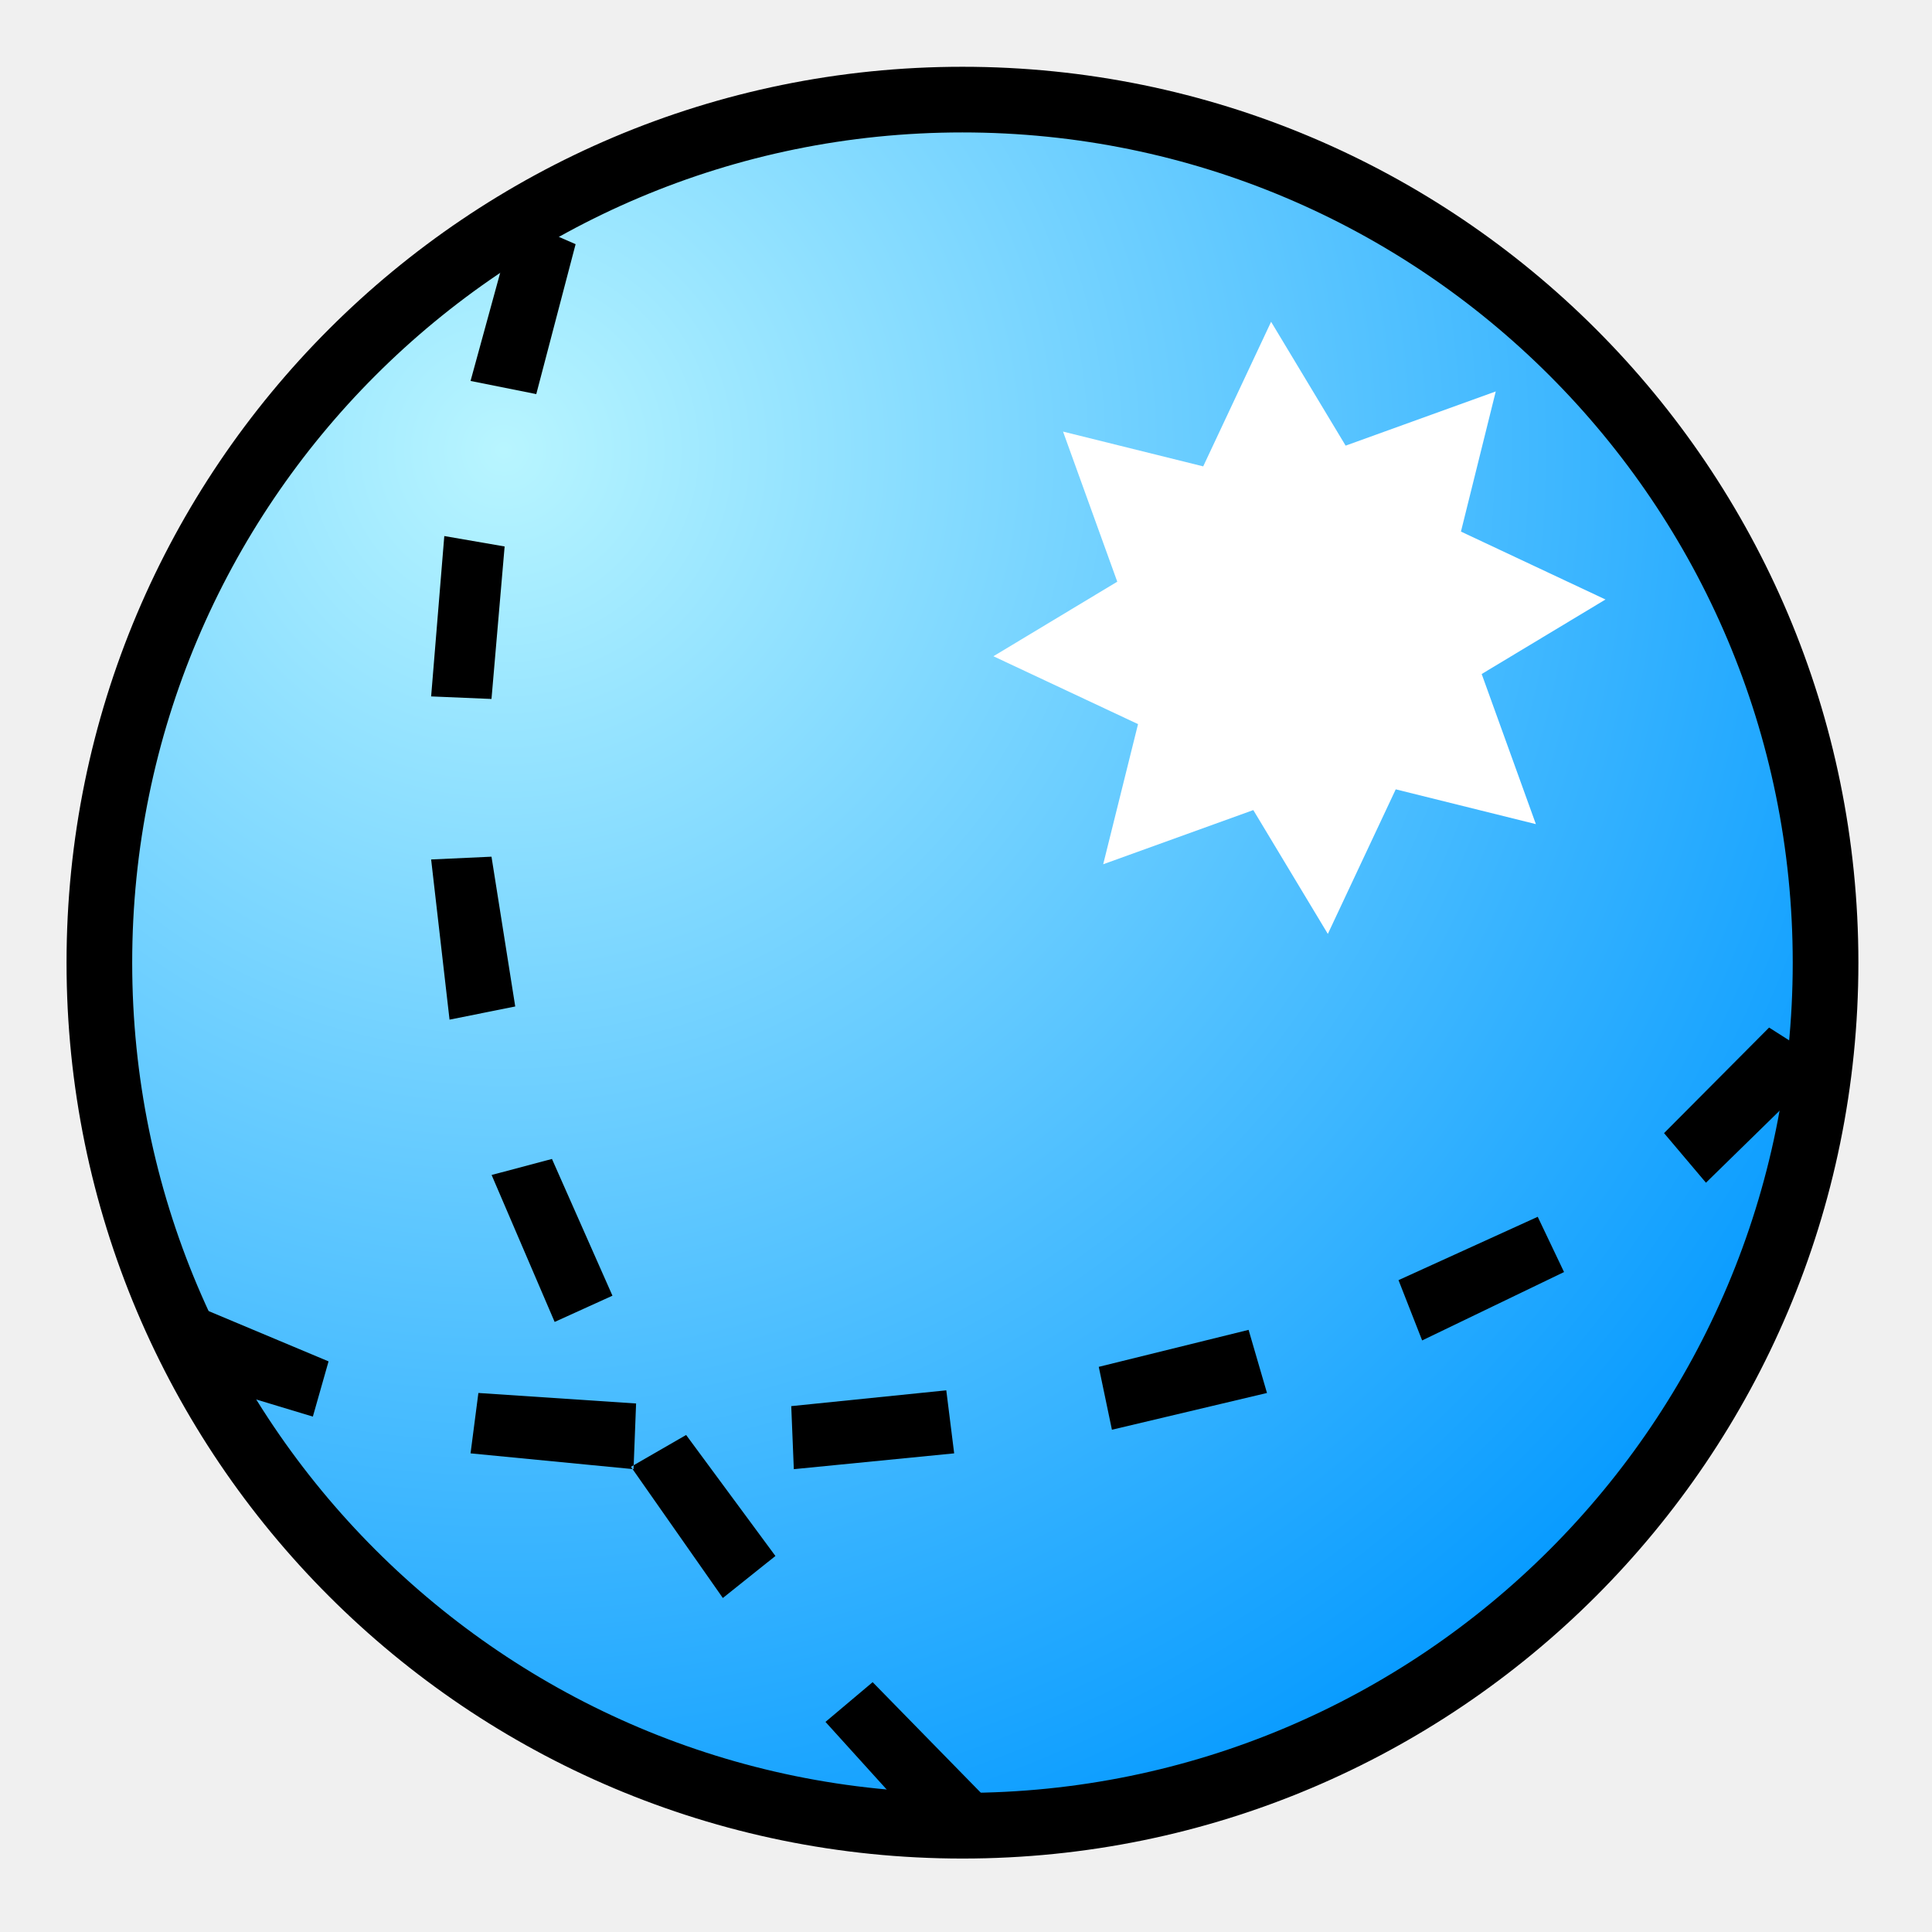
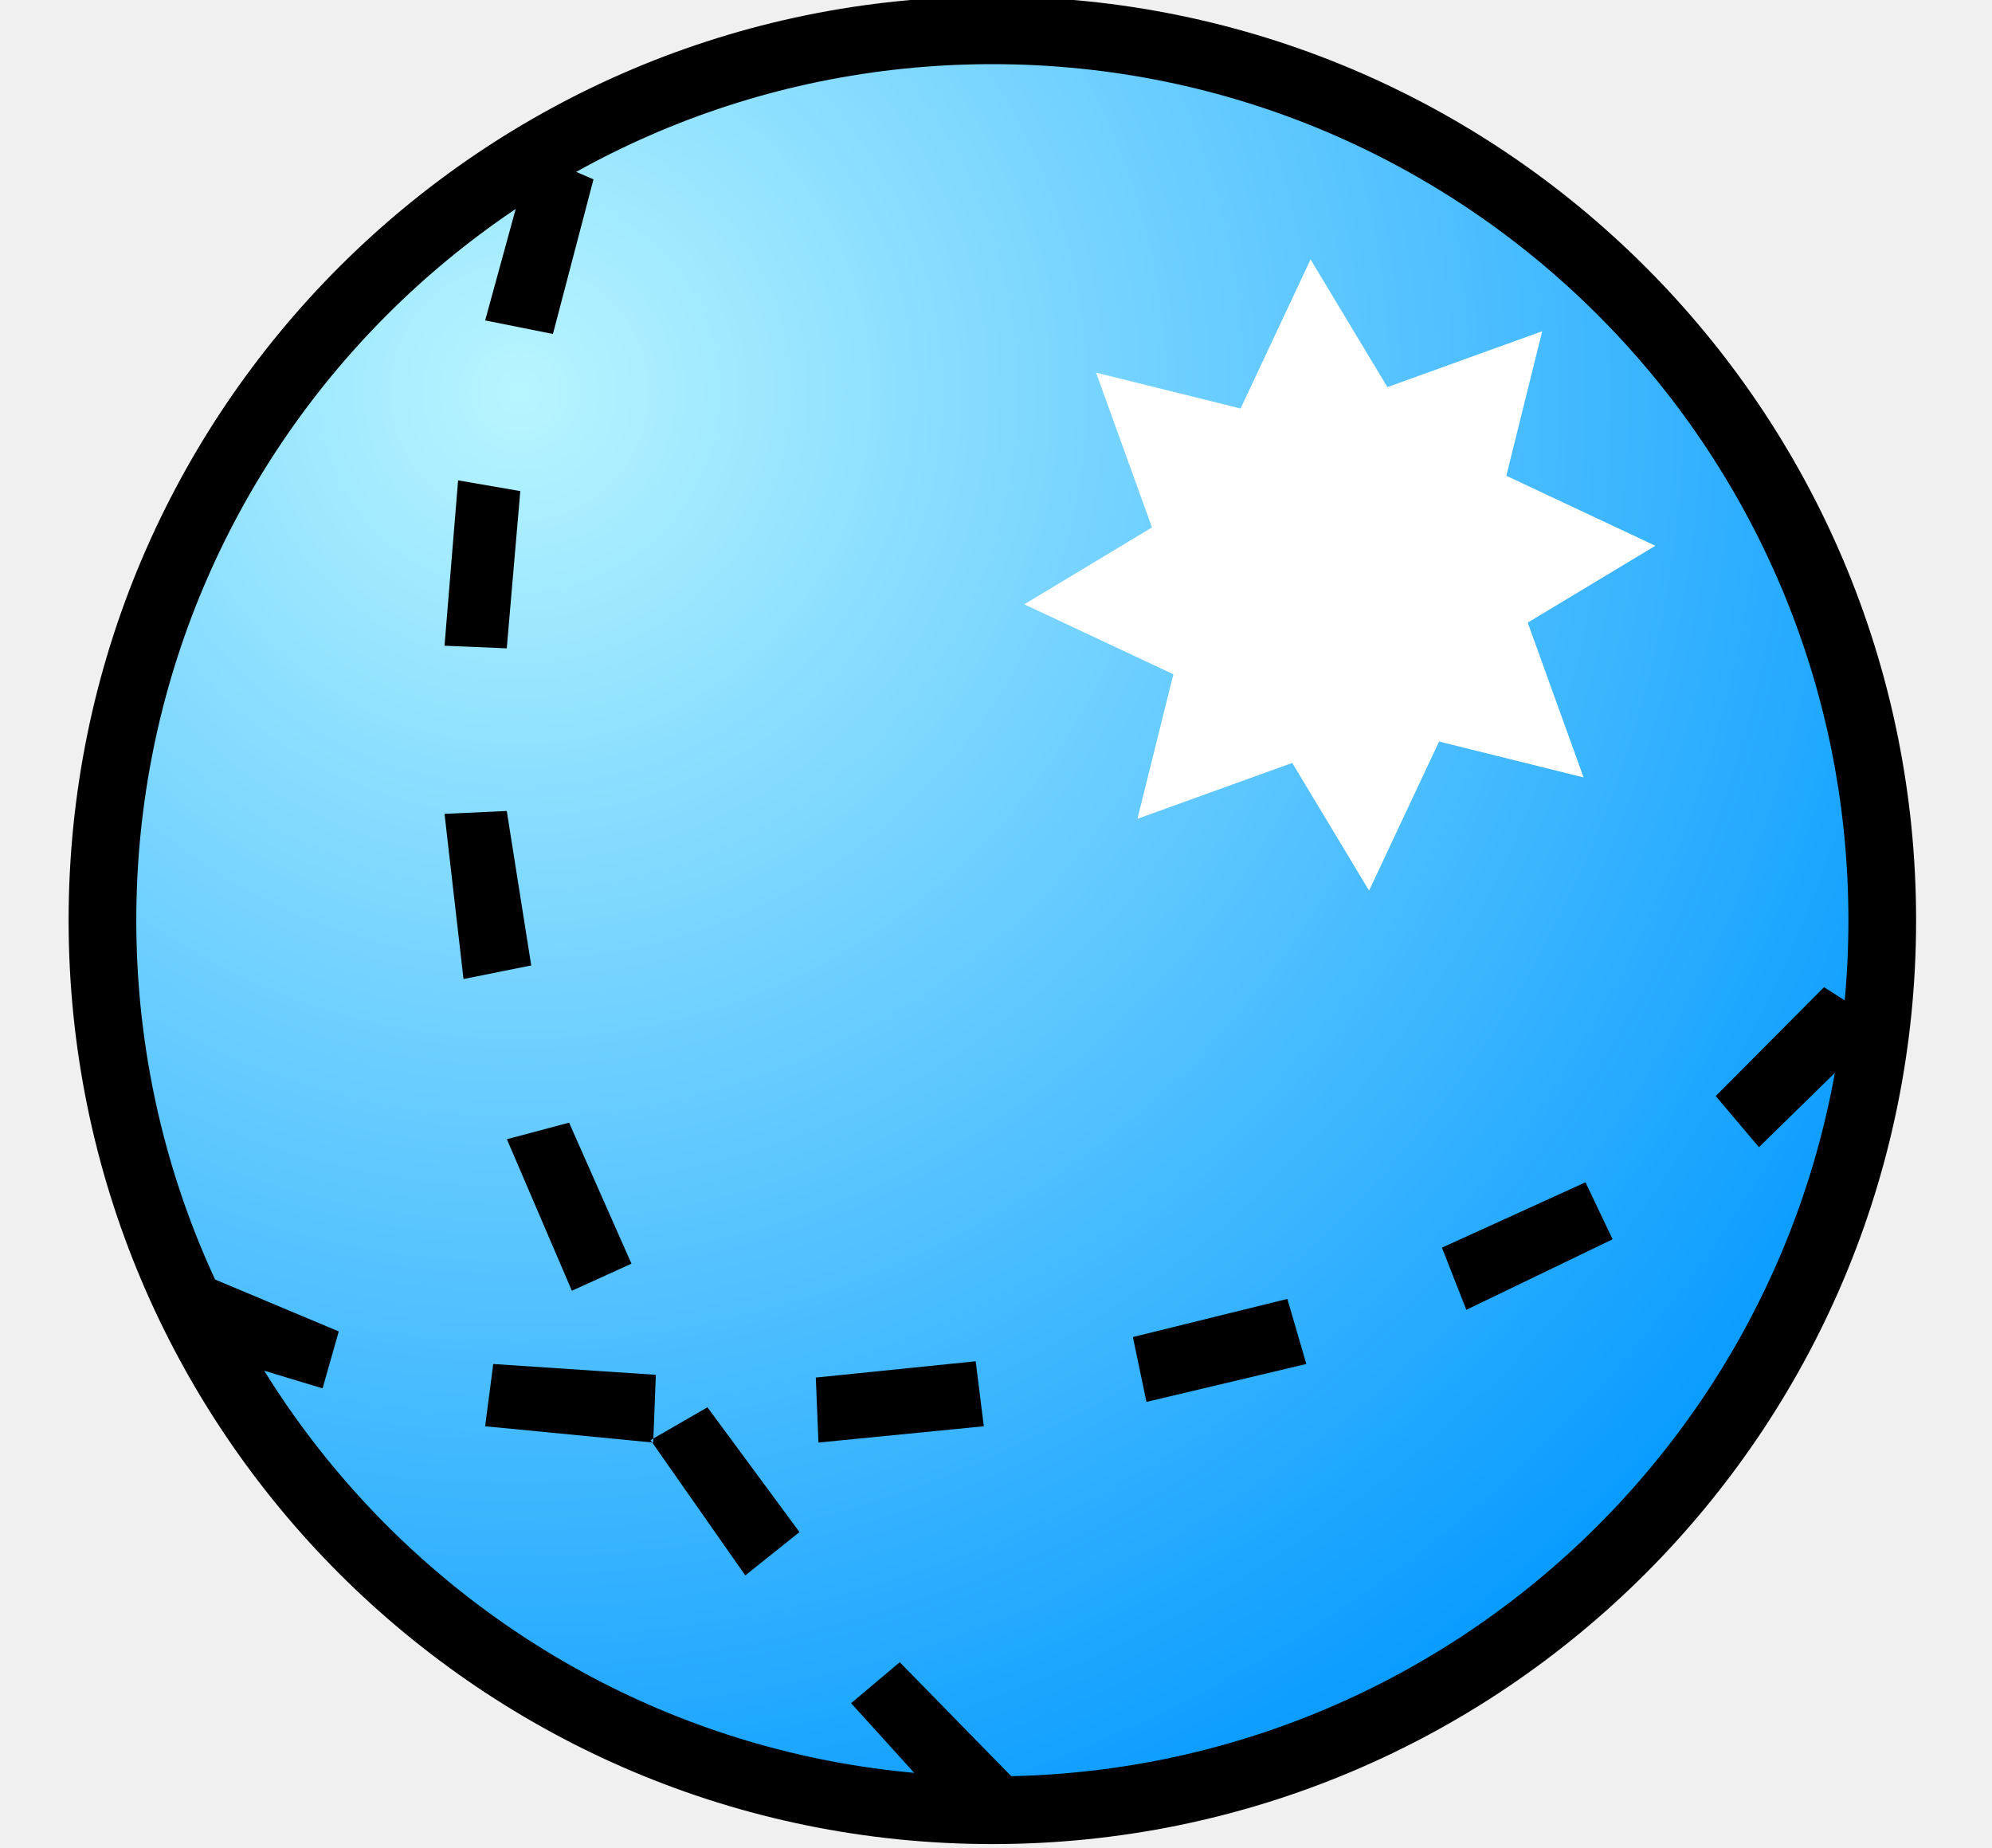
- <svg xmlns="http://www.w3.org/2000/svg" width="512" height="512" viewBox="753 308 2600 2411" version="1">
+ <svg xmlns="http://www.w3.org/2000/svg" viewBox="753 308 2600 2411">
  <g transform="matrix(1 0 0 -1 0 3018.02)" fill-rule="evenodd" clip-rule="evenodd">
    <defs>
      <radialGradient id="a" gradientUnits="userSpaceOnUse" cx="1431.047" cy="2198.445" r="2142.922" spreadMethod="pad">
        <stop offset="0" stop-color="#b8f5ff" />
        <stop offset="1" stop-color="#0097ff" />
      </radialGradient>
    </defs>
    <path d="M886.727 1509.016c0 641.469 519.859 1161.461 1161.445 1161.461 641.695 0 1161.586-519.992 1161.586-1161.461 0-641.422-519.891-1161.469-1161.438-1161.469-641.734 0-1161.594 520.047-1161.594 1161.469z" stroke="#000" stroke-width="88.352" fill="url(#a)" />
    <path d="M2819.922 1695.438l-72.938 202.023 166.617 100.289-194.523 91.391 46.844 188.602-202.023-72.945-100.32 166.68-91.359-194.578-188.625 46.813 72.969-202-166.672-100.344 194.625-91.328-46.891-188.602 202.023 72.914 100.297-166.649 91.383 194.57 188.594-46.836z" fill="#fff" />
    <path d="M1527.625 2475.922l-52.93-201.766-88.453 17.688 60.133 219.453 81.25-35.375zM1432.109 2069.102l-17.68-205.211-81.227 3.422 17.711 215.82 81.195-14.031zM1414.43 1651.625l31.945-201.578-88.406-17.711-24.766 215.555 81.227 3.734zM1495.805 1244.859l81.406-184.024-77.781-35.32-84.844 197.774 81.219 21.57zM1676.359 873.391l120.164-162.844-70.766-56.531-123.648 176.555 74.25 42.82zM1927.359 540.734l152.203-155.57-84.844-42.406-130.836 144.508 63.477 53.469zM1018.266 1046.625l176.891-74.195-21.133-74.32-152.148 46-3.609 102.516zM1396.789 929.922l212.234-14.133-3.438-88.406-219.344 21.266 10.547 81.274zM1817.82 912.211l208.656 21.266 10.609-84.828-215.797-21.266-3.469 84.828zM2231.664 965.086l201.633 49.766 24.75-84.93-208.672-49.484-17.711 84.648zM2635.063 1081.766l187.344 85.25 35.406-74.359-190.953-92.039-31.797 81.148zM2992.406 1279.609l141.359 142.063 77.82-49.586-162.781-159.203-56.398 66.727z" />
  </g>
</svg>
